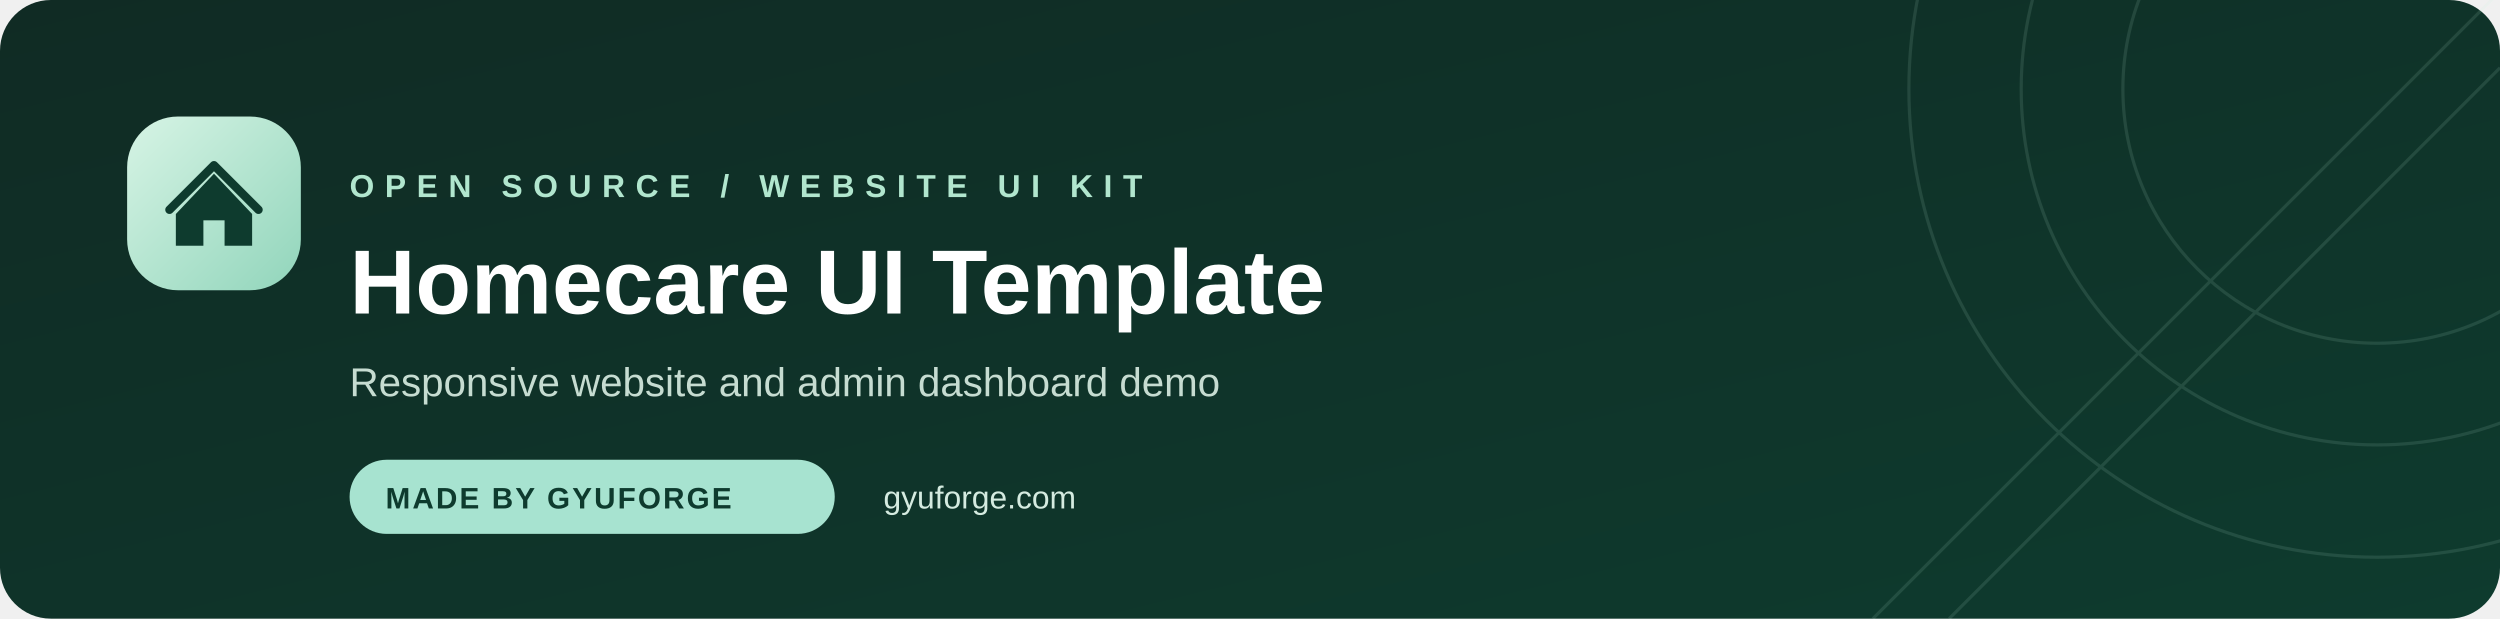
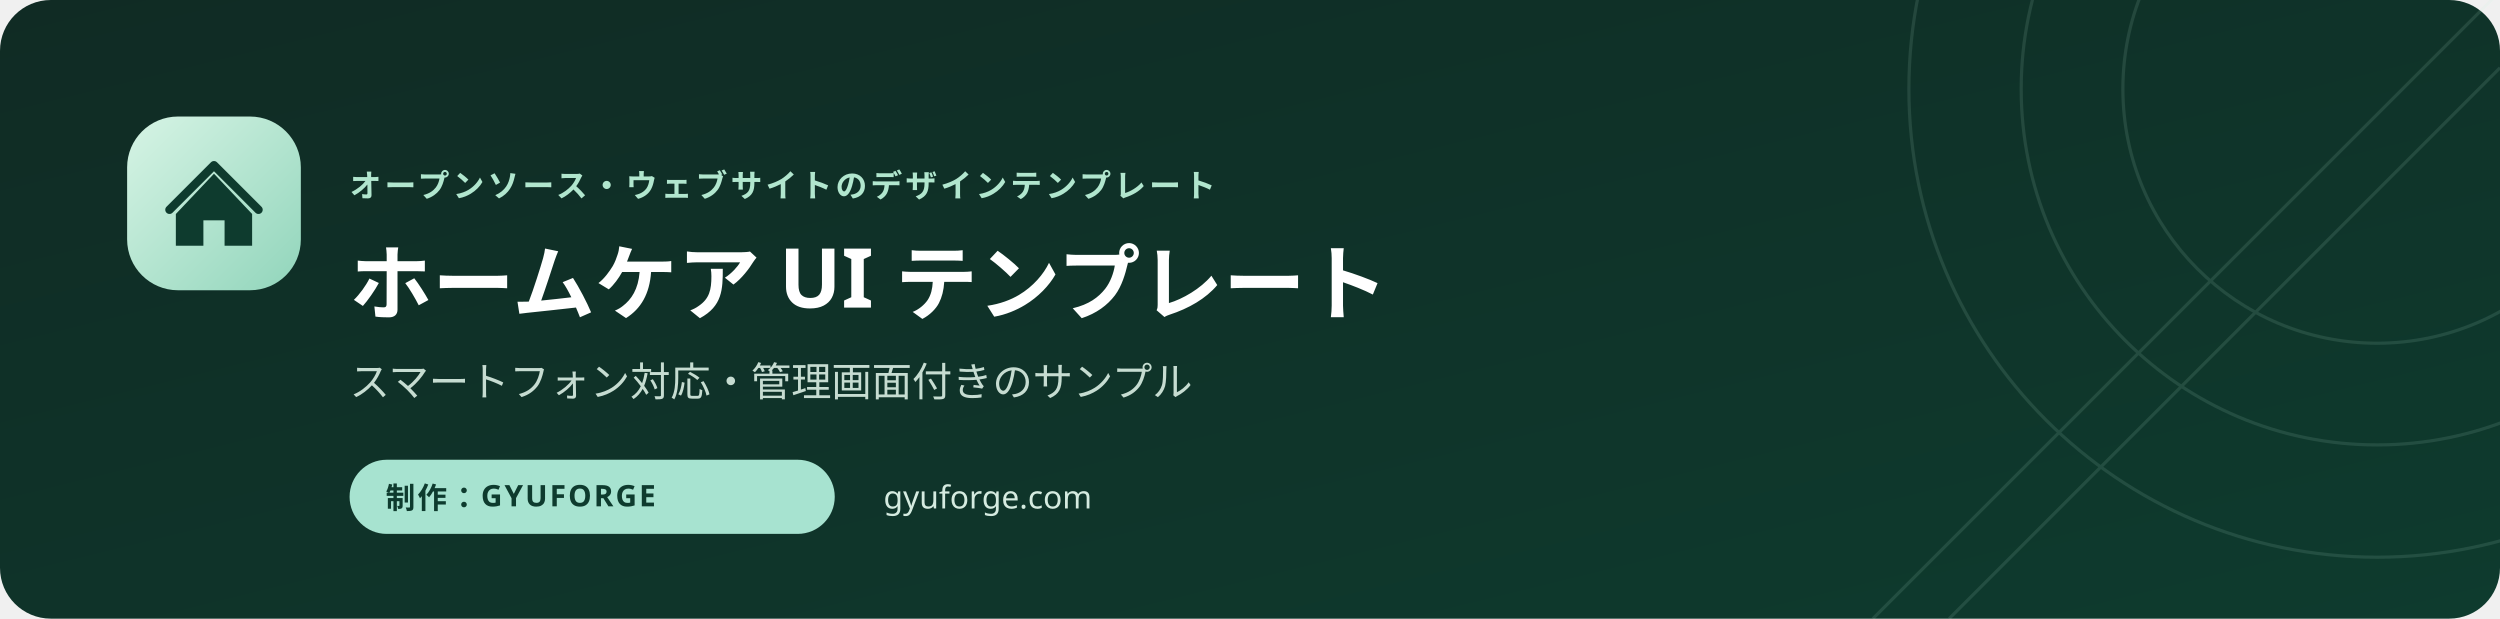
- <svg xmlns="http://www.w3.org/2000/svg" width="1180" height="292" viewBox="0 0 1180 292" role="img" aria-label="Homecare UI Template — made by GYUFORGE">
+ <svg xmlns="http://www.w3.org/2000/svg" width="1180" height="292" viewBox="0 0 1180 292" role="img" aria-label="ホームケア UI テンプレート — 制作：GYUFORGE">
  <defs>
    <linearGradient id="b" x1="0" y1="0" x2="1" y2="1">
      <stop stop-color="#102B24" />
      <stop offset="1" stop-color="#0E3B2E" />
    </linearGradient>
    <linearGradient id="m" x1="0" y1="0" x2="1" y2="1">
      <stop stop-color="#D7F4E5" />
      <stop offset="1" stop-color="#91D5BB" />
    </linearGradient>
  </defs>
  <rect width="1180" height="292" fill="url(#b)" rx="24" />
  <g opacity=".12" fill="none" stroke="#C3F0DA" stroke-width="1.5">
    <circle cx="1122" cy="42" r="120" />
    <circle cx="1122" cy="42" r="168" />
    <circle cx="1122" cy="42" r="221" />
    <path d="M920 292L1180 32M884 292L1180 -4" />
  </g>
  <g transform="translate(60 55)">
    <rect width="82" height="82" rx="24" fill="url(#m)" />
    <path d="M23 46L41 27L59 46V61H46V49H36V61H23Z" fill="#0E3B2E" />
    <path d="M20 44L41 23L62 44" stroke="#0E3B2E" stroke-width="4" fill="none" stroke-linecap="round" stroke-linejoin="round" />
  </g>
-   <text x="165" y="93" fill="#B1E6CE" font-size="15" letter-spacing="5" font-weight="700" font-family="Arial, sans-serif">OPEN SOURCE / WEBSITE UI KIT</text>
-   <text x="165" y="148" fill="#FFFFFF" font-size="43" font-weight="800" font-family="Arial, sans-serif">Homecare UI Template</text>
-   <text x="165" y="187" fill="#C6DCD1" font-size="19" font-family="Arial, sans-serif">Responsive website and admin dashboard demo</text>
+   <text x="165" y="93" fill="#B1E6CE" font-size="15" letter-spacing="1.5" font-weight="700" font-family="Noto Sans JP, Hiragino Kaku Gothic ProN, Yu Gothic, sans-serif">オープンソース・ウェブサイトのデザインテンプレート</text>
+   <text x="165" y="148" fill="#FFFFFF" font-size="39" font-weight="800" font-family="Noto Sans JP, Hiragino Kaku Gothic ProN, Yu Gothic, sans-serif">ホームケア UI テンプレート</text>
+   <text x="165" y="187" fill="#C6DCD1" font-size="19" font-family="Noto Sans JP, Hiragino Kaku Gothic ProN, Yu Gothic, sans-serif">スマートフォン対応・管理画面付きのサンプル</text>
  <rect x="165" y="217" width="229" height="35" rx="17.5" fill="#A7E3D0" />
-   <text x="182" y="240" fill="#0E3B2E" font-size="14" font-weight="800" letter-spacing="1" font-family="Arial, sans-serif">MADE BY GYUFORGE</text>
-   <text x="417" y="240" fill="#D5EBE0" font-size="15" font-family="Arial, sans-serif">gyuforge.com</text>
+   <text x="182" y="240" fill="#0E3B2E" font-size="14" font-weight="800" letter-spacing="1" font-family="Noto Sans JP, Hiragino Kaku Gothic ProN, Yu Gothic, sans-serif">制作：GYUFORGE</text>
+   <text x="417" y="240" fill="#D5EBE0" font-size="15" font-family="Noto Sans JP, Hiragino Kaku Gothic ProN, Yu Gothic, sans-serif">gyuforge.com</text>
</svg>
